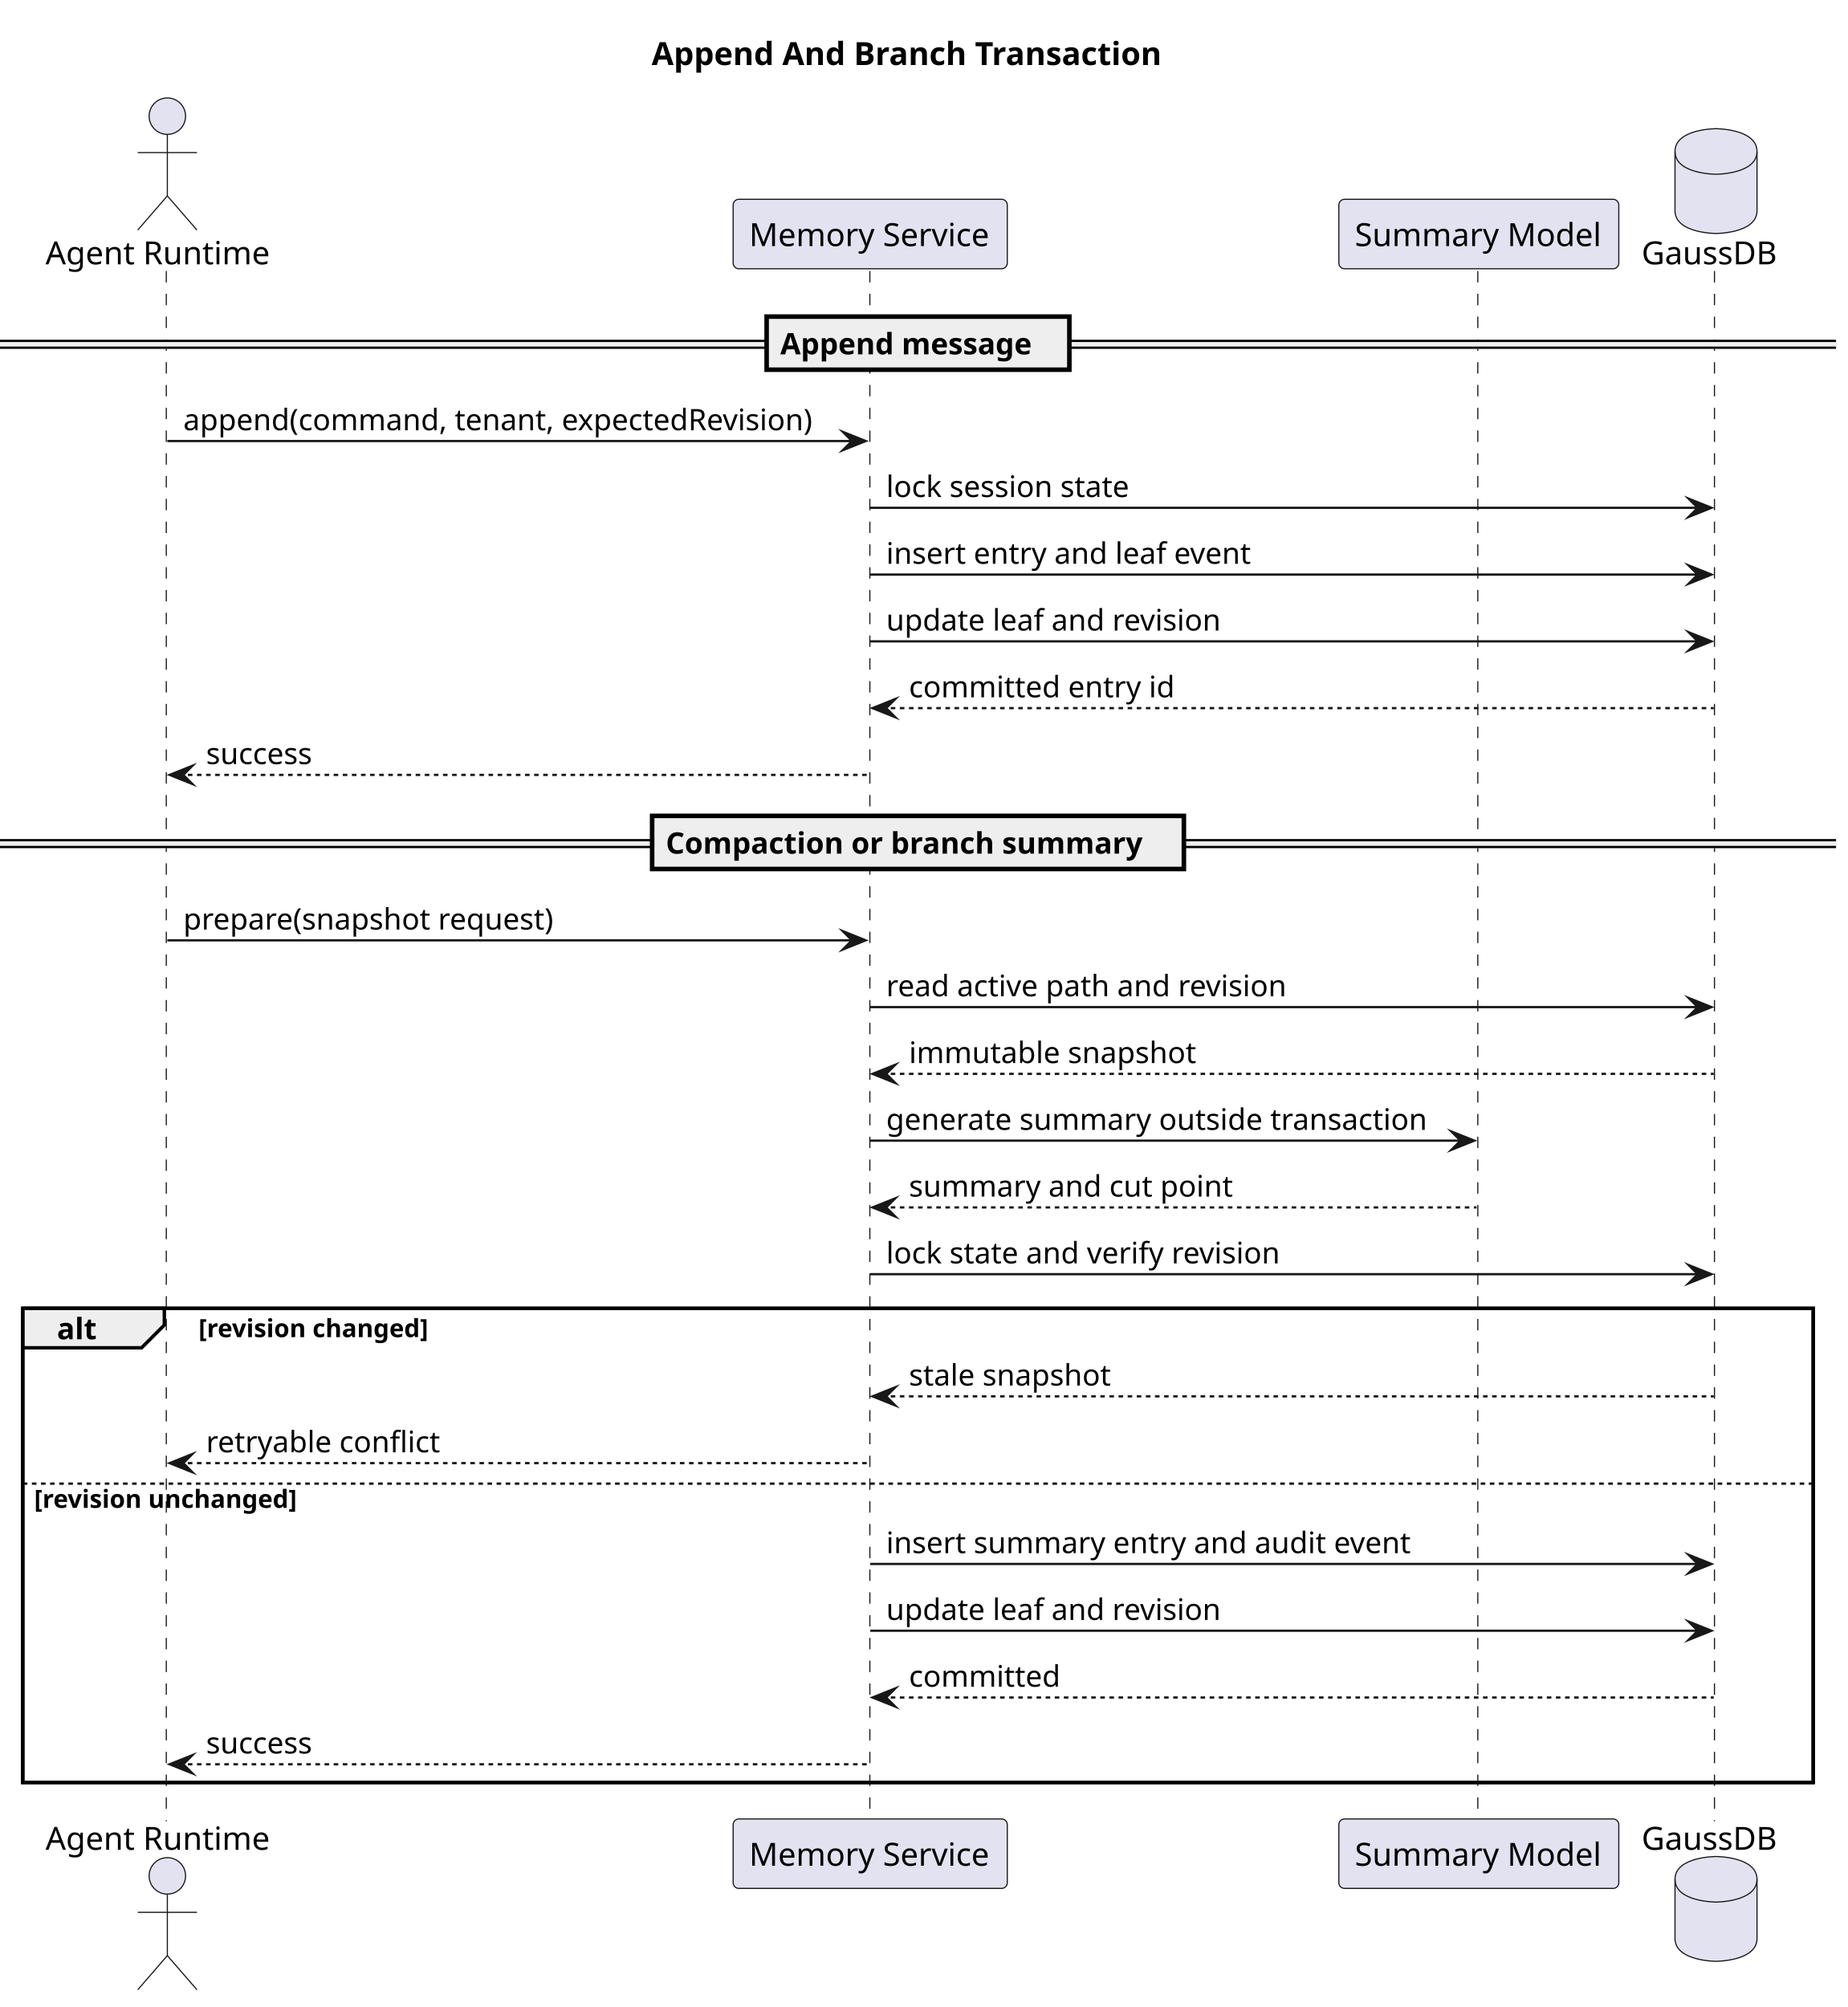
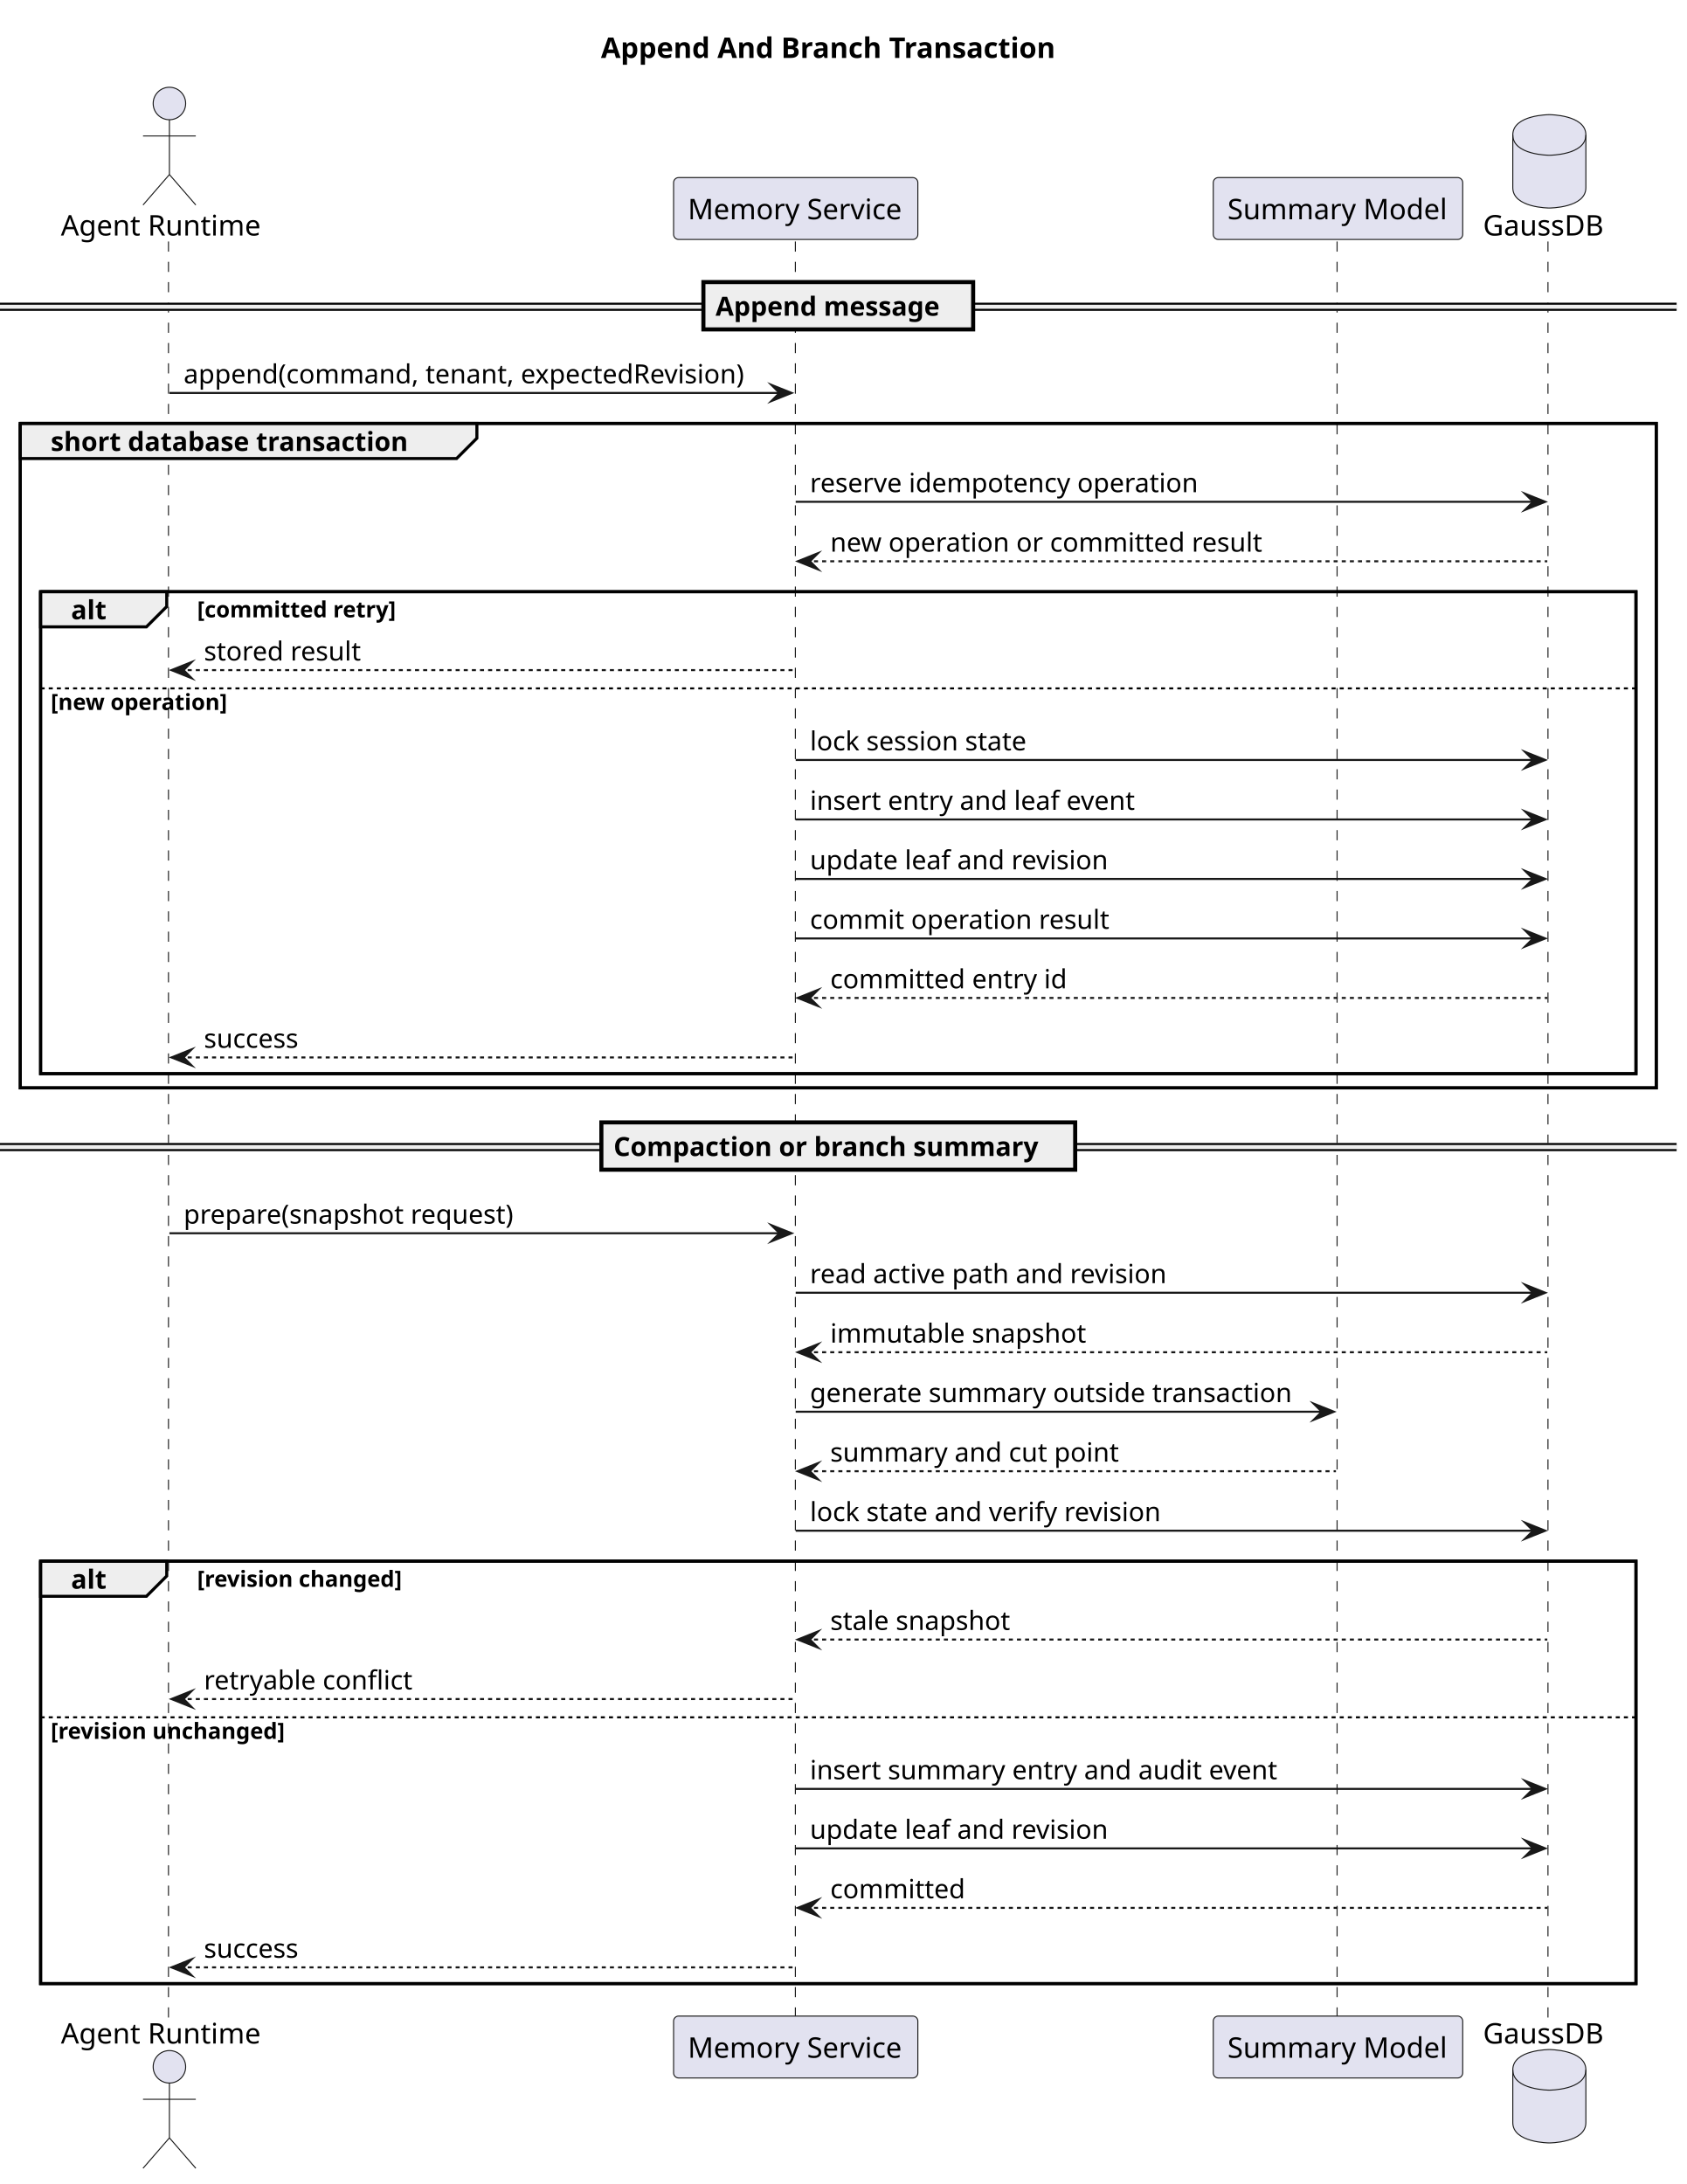
- <svg xmlns="http://www.w3.org/2000/svg" contentStyleType="text/css" data-diagram-type="SEQUENCE" height="881px" preserveAspectRatio="none" style="width:811px;height:881px;background:#FFFFFF;" version="1.1" viewBox="0 0 811 881" width="811px" zoomAndPan="magnify">
+ <svg xmlns="http://www.w3.org/2000/svg" contentStyleType="text/css" data-diagram-type="SEQUENCE" height="1076px" preserveAspectRatio="none" style="width:831px;height:1076px;background:#FFFFFF;" version="1.1" viewBox="0 0 831 1076" width="831px" zoomAndPan="magnify">
  <defs />
  <g>
    <g class="title" data-source-line="46">
-       <text fill="#000000" font-family="sans-serif" font-size="14" font-weight="700" lengthAdjust="spacing" textLength="232.818" x="286.069" y="28.535">Append And Branch Transaction</text>
-     </g>
-     <rect fill="none" height="208.129" style="stroke:#000000;stroke-width:1.5;" width="785.957" x="10" y="574.324" />
+       <text fill="#000000" font-family="sans-serif" font-size="14" font-weight="700" lengthAdjust="spacing" textLength="232.818" x="296.069" y="28.535">Append And Branch Transaction</text>
+     </g>
+     <rect fill="none" height="327.371" style="stroke:#000000;stroke-width:1.5;" width="805.957" x="10" y="208.598" />
+     <rect fill="none" height="237.44" style="stroke:#000000;stroke-width:1.5;" width="785.957" x="20" y="291.529" />
+     <rect fill="none" height="208.129" style="stroke:#000000;stroke-width:1.5;" width="785.957" x="20" y="769.143" />
    <g class="participant-lifeline" data-entity-uid="part1" data-qualified-name="runtime" data-source-line="55" id="part1-lifeline">
      <g>
-         <rect fill="#000000" fill-opacity="0" height="680.477" width="8" x="69.463" y="118.977" />
-         <line style="stroke:#181818;stroke-width:0.5;stroke-dasharray:5,5;" x1="73" x2="73" y1="118.977" y2="799.453" />
+         <rect fill="#000000" fill-opacity="0" height="875.295" width="8" x="79.463" y="118.977" />
+         <line style="stroke:#181818;stroke-width:0.5;stroke-dasharray:5,5;" x1="83" x2="83" y1="118.977" y2="994.271" />
      </g>
    </g>
    <g class="participant-lifeline" data-entity-uid="part2" data-qualified-name="memory" data-source-line="56" id="part2-lifeline">
      <g>
-         <rect fill="#000000" fill-opacity="0" height="680.477" width="8" x="378.009" y="118.977" />
-         <line style="stroke:#181818;stroke-width:0.5;stroke-dasharray:5,5;" x1="381.843" x2="381.843" y1="118.977" y2="799.453" />
+         <rect fill="#000000" fill-opacity="0" height="875.295" width="8" x="388.009" y="118.977" />
+         <line style="stroke:#181818;stroke-width:0.5;stroke-dasharray:5,5;" x1="391.843" x2="391.843" y1="118.977" y2="994.271" />
      </g>
    </g>
    <g class="participant-lifeline" data-entity-uid="part3" data-qualified-name="model" data-source-line="57" id="part3-lifeline">
      <g>
-         <rect fill="#000000" fill-opacity="0" height="680.477" width="8" x="645.163" y="118.977" />
-         <line style="stroke:#181818;stroke-width:0.5;stroke-dasharray:5,5;" x1="648.718" x2="648.718" y1="118.977" y2="799.453" />
+         <rect fill="#000000" fill-opacity="0" height="875.295" width="8" x="655.163" y="118.977" />
+         <line style="stroke:#181818;stroke-width:0.5;stroke-dasharray:5,5;" x1="658.718" x2="658.718" y1="118.977" y2="994.271" />
      </g>
    </g>
    <g class="participant-lifeline" data-entity-uid="part4" data-qualified-name="db" data-source-line="58" id="part4-lifeline">
      <g>
-         <rect fill="#000000" fill-opacity="0" height="680.477" width="8" x="749.282" y="118.977" />
-         <line style="stroke:#181818;stroke-width:0.5;stroke-dasharray:5,5;" x1="752.607" x2="752.607" y1="118.977" y2="799.453" />
+         <rect fill="#000000" fill-opacity="0" height="875.295" width="8" x="759.282" y="118.977" />
+         <line style="stroke:#181818;stroke-width:0.5;stroke-dasharray:5,5;" x1="762.607" x2="762.607" y1="118.977" y2="994.271" />
      </g>
    </g>
    <g class="participant participant-head" data-entity-uid="part1" data-qualified-name="runtime" data-source-line="55" id="part1-head">
-       <text fill="#000000" font-family="sans-serif" font-size="14" lengthAdjust="spacing" textLength="100.926" x="20" y="116.023">Agent Runtime</text>
-       <ellipse cx="73.463" cy="50.988" fill="#E2E2F0" rx="8" ry="8" style="stroke:#181818;stroke-width:0.5;" />
-       <path d="M73.463,58.988 L73.463,85.988 M60.463,66.988 L86.463,66.988 M73.463,85.988 L60.463,100.988 M73.463,85.988 L86.463,100.988" fill="none" style="stroke:#181818;stroke-width:0.5;" />
+       <text fill="#000000" font-family="sans-serif" font-size="14" lengthAdjust="spacing" textLength="100.926" x="30" y="116.023">Agent Runtime</text>
+       <ellipse cx="83.463" cy="50.988" fill="#E2E2F0" rx="8" ry="8" style="stroke:#181818;stroke-width:0.5;" />
+       <path d="M83.463,58.988 L83.463,85.988 M70.463,66.988 L96.463,66.988 M83.463,85.988 L70.463,100.988 M83.463,85.988 L96.463,100.988" fill="none" style="stroke:#181818;stroke-width:0.5;" />
    </g>
    <g class="participant participant-tail" data-entity-uid="part1" data-qualified-name="runtime" data-source-line="55" id="part1-tail">
-       <text fill="#000000" font-family="sans-serif" font-size="14" lengthAdjust="spacing" textLength="100.926" x="20" y="811.988">Agent Runtime</text>
-       <ellipse cx="73.463" cy="823.441" fill="#E2E2F0" rx="8" ry="8" style="stroke:#181818;stroke-width:0.5;" />
-       <path d="M73.463,831.441 L73.463,858.441 M60.463,839.441 L86.463,839.441 M73.463,858.441 L60.463,873.441 M73.463,858.441 L86.463,873.441" fill="none" style="stroke:#181818;stroke-width:0.5;" />
+       <text fill="#000000" font-family="sans-serif" font-size="14" lengthAdjust="spacing" textLength="100.926" x="30" y="1006.807">Agent Runtime</text>
+       <ellipse cx="83.463" cy="1018.26" fill="#E2E2F0" rx="8" ry="8" style="stroke:#181818;stroke-width:0.5;" />
+       <path d="M83.463,1026.26 L83.463,1053.26 M70.463,1034.26 L96.463,1034.26 M83.463,1053.26 L70.463,1068.26 M83.463,1053.26 L96.463,1068.26" fill="none" style="stroke:#181818;stroke-width:0.5;" />
    </g>
    <g class="participant participant-head" data-entity-uid="part2" data-qualified-name="memory" data-source-line="56" id="part2-head">
-       <rect fill="#E2E2F0" height="30.488" rx="2.5" ry="2.5" style="stroke:#181818;stroke-width:0.5;" width="120.333" x="321.843" y="87.488" />
-       <text fill="#000000" font-family="sans-serif" font-size="14" lengthAdjust="spacing" textLength="106.333" x="328.843" y="108.023">Memory Service</text>
+       <rect fill="#E2E2F0" height="30.488" rx="2.5" ry="2.5" style="stroke:#181818;stroke-width:0.5;" width="120.333" x="331.843" y="87.488" />
+       <text fill="#000000" font-family="sans-serif" font-size="14" lengthAdjust="spacing" textLength="106.333" x="338.843" y="108.023">Memory Service</text>
    </g>
    <g class="participant participant-tail" data-entity-uid="part2" data-qualified-name="memory" data-source-line="56" id="part2-tail">
-       <rect fill="#E2E2F0" height="30.488" rx="2.5" ry="2.5" style="stroke:#181818;stroke-width:0.5;" width="120.333" x="321.843" y="798.453" />
-       <text fill="#000000" font-family="sans-serif" font-size="14" lengthAdjust="spacing" textLength="106.333" x="328.843" y="818.988">Memory Service</text>
+       <rect fill="#E2E2F0" height="30.488" rx="2.5" ry="2.5" style="stroke:#181818;stroke-width:0.5;" width="120.333" x="331.843" y="993.271" />
+       <text fill="#000000" font-family="sans-serif" font-size="14" lengthAdjust="spacing" textLength="106.333" x="338.843" y="1013.807">Memory Service</text>
    </g>
    <g class="participant participant-head" data-entity-uid="part3" data-qualified-name="model" data-source-line="57" id="part3-head">
-       <rect fill="#E2E2F0" height="30.488" rx="2.5" ry="2.5" style="stroke:#181818;stroke-width:0.5;" width="122.89" x="587.718" y="87.488" />
-       <text fill="#000000" font-family="sans-serif" font-size="14" lengthAdjust="spacing" textLength="108.89" x="594.718" y="108.023">Summary Model</text>
+       <rect fill="#E2E2F0" height="30.488" rx="2.5" ry="2.5" style="stroke:#181818;stroke-width:0.5;" width="122.89" x="597.718" y="87.488" />
+       <text fill="#000000" font-family="sans-serif" font-size="14" lengthAdjust="spacing" textLength="108.89" x="604.718" y="108.023">Summary Model</text>
    </g>
    <g class="participant participant-tail" data-entity-uid="part3" data-qualified-name="model" data-source-line="57" id="part3-tail">
-       <rect fill="#E2E2F0" height="30.488" rx="2.5" ry="2.5" style="stroke:#181818;stroke-width:0.5;" width="122.89" x="587.718" y="798.453" />
-       <text fill="#000000" font-family="sans-serif" font-size="14" lengthAdjust="spacing" textLength="108.89" x="594.718" y="818.988">Summary Model</text>
+       <rect fill="#E2E2F0" height="30.488" rx="2.5" ry="2.5" style="stroke:#181818;stroke-width:0.5;" width="122.89" x="597.718" y="993.271" />
+       <text fill="#000000" font-family="sans-serif" font-size="14" lengthAdjust="spacing" textLength="108.89" x="604.718" y="1013.807">Summary Model</text>
    </g>
    <g class="participant participant-head" data-entity-uid="part4" data-qualified-name="db" data-source-line="58" id="part4-head">
-       <text fill="#000000" font-family="sans-serif" font-size="14" lengthAdjust="spacing" textLength="59.35" x="720.607" y="116.023">GaussDB</text>
-       <path d="M735.282,66.488 C735.282,56.488 753.282,56.488 753.282,56.488 C753.282,56.488 771.282,56.488 771.282,66.488 L771.282,92.488 C771.282,102.488 753.282,102.488 753.282,102.488 C753.282,102.488 735.282,102.488 735.282,92.488 L735.282,66.488" fill="#E2E2F0" style="stroke:#181818;stroke-width:0.5;" />
-       <path d="M735.282,66.488 C735.282,76.488 753.282,76.488 753.282,76.488 C753.282,76.488 771.282,76.488 771.282,66.488" fill="none" style="stroke:#181818;stroke-width:0.5;" />
+       <text fill="#000000" font-family="sans-serif" font-size="14" lengthAdjust="spacing" textLength="59.35" x="730.607" y="116.023">GaussDB</text>
+       <path d="M745.282,66.488 C745.282,56.488 763.282,56.488 763.282,56.488 C763.282,56.488 781.282,56.488 781.282,66.488 L781.282,92.488 C781.282,102.488 763.282,102.488 763.282,102.488 C763.282,102.488 745.282,102.488 745.282,92.488 L745.282,66.488" fill="#E2E2F0" style="stroke:#181818;stroke-width:0.5;" />
+       <path d="M745.282,66.488 C745.282,76.488 763.282,76.488 763.282,76.488 C763.282,76.488 781.282,76.488 781.282,66.488" fill="none" style="stroke:#181818;stroke-width:0.5;" />
    </g>
    <g class="participant participant-tail" data-entity-uid="part4" data-qualified-name="db" data-source-line="58" id="part4-tail">
-       <text fill="#000000" font-family="sans-serif" font-size="14" lengthAdjust="spacing" textLength="59.35" x="720.607" y="811.988">GaussDB</text>
-       <path d="M735.282,824.941 C735.282,814.941 753.282,814.941 753.282,814.941 C753.282,814.941 771.282,814.941 771.282,824.941 L771.282,850.941 C771.282,860.941 753.282,860.941 753.282,860.941 C753.282,860.941 735.282,860.941 735.282,850.941 L735.282,824.941" fill="#E2E2F0" style="stroke:#181818;stroke-width:0.5;" />
-       <path d="M735.282,824.941 C735.282,834.941 753.282,834.941 753.282,834.941 C753.282,834.941 771.282,834.941 771.282,824.941" fill="none" style="stroke:#181818;stroke-width:0.5;" />
-     </g>
-     <rect fill="#EEEEEE" height="3" style="stroke:#EEEEEE;stroke-width:1;" width="805.957" x="0" y="149.632" />
-     <line style="stroke:#000000;stroke-width:1;" x1="0" x2="805.957" y1="149.632" y2="149.632" />
-     <line style="stroke:#000000;stroke-width:1;" x1="0" x2="805.957" y1="152.632" y2="152.632" />
-     <rect fill="#EEEEEE" height="23.311" style="stroke:#000000;stroke-width:2;" width="132.898" x="336.529" y="138.977" />
-     <text fill="#000000" font-family="sans-serif" font-size="13" font-weight="700" lengthAdjust="spacing" textLength="114.613" x="342.529" y="155.545">Append message</text>
+       <text fill="#000000" font-family="sans-serif" font-size="14" lengthAdjust="spacing" textLength="59.35" x="730.607" y="1006.807">GaussDB</text>
+       <path d="M745.282,1019.76 C745.282,1009.76 763.282,1009.76 763.282,1009.76 C763.282,1009.76 781.282,1009.76 781.282,1019.76 L781.282,1045.76 C781.282,1055.76 763.282,1055.76 763.282,1055.76 C763.282,1055.76 745.282,1055.76 745.282,1045.76 L745.282,1019.76" fill="#E2E2F0" style="stroke:#181818;stroke-width:0.5;" />
+       <path d="M745.282,1019.76 C745.282,1029.76 763.282,1029.76 763.282,1029.76 C763.282,1029.76 781.282,1029.76 781.282,1019.76" fill="none" style="stroke:#181818;stroke-width:0.5;" />
+     </g>
+     <rect fill="#EEEEEE" height="3" style="stroke:#EEEEEE;stroke-width:1;" width="825.957" x="0" y="149.632" />
+     <line style="stroke:#000000;stroke-width:1;" x1="0" x2="825.957" y1="149.632" y2="149.632" />
+     <line style="stroke:#000000;stroke-width:1;" x1="0" x2="825.957" y1="152.632" y2="152.632" />
+     <rect fill="#EEEEEE" height="23.311" style="stroke:#000000;stroke-width:2;" width="132.898" x="346.529" y="138.977" />
+     <text fill="#000000" font-family="sans-serif" font-size="13" font-weight="700" lengthAdjust="spacing" textLength="114.613" x="352.529" y="155.545">Append message</text>
    <g class="message" data-entity-1="part1" data-entity-2="part2" data-source-line="61" id="msg1">
-       <polygon fill="#181818" points="370.009,189.598,380.009,193.598,370.009,197.598,374.009,193.598" style="stroke:#181818;stroke-width:1;stroke-linejoin:miter;stroke-miterlimit:10;" />
-       <line style="stroke:#181818;stroke-width:1;" x1="73.463" x2="376.009" y1="193.598" y2="193.598" />
-       <text fill="#000000" font-family="sans-serif" font-size="13" lengthAdjust="spacing" textLength="284.546" x="80.463" y="188.856">append(command, tenant, expectedRevision)</text>
-     </g>
-     <g class="message" data-entity-1="part2" data-entity-2="part4" data-source-line="62" id="msg2">
-       <polygon fill="#181818" points="741.282,218.908,751.282,222.908,741.282,226.908,745.282,222.908" style="stroke:#181818;stroke-width:1;stroke-linejoin:miter;stroke-miterlimit:10;" />
-       <line style="stroke:#181818;stroke-width:1;" x1="382.009" x2="747.282" y1="222.908" y2="222.908" />
-       <text fill="#000000" font-family="sans-serif" font-size="13" lengthAdjust="spacing" textLength="111.935" x="389.009" y="218.166">lock session state</text>
-     </g>
-     <g class="message" data-entity-1="part2" data-entity-2="part4" data-source-line="63" id="msg3">
-       <polygon fill="#181818" points="741.282,248.219,751.282,252.219,741.282,256.219,745.282,252.219" style="stroke:#181818;stroke-width:1;stroke-linejoin:miter;stroke-miterlimit:10;" />
-       <line style="stroke:#181818;stroke-width:1;" x1="382.009" x2="747.282" y1="252.219" y2="252.219" />
-       <text fill="#000000" font-family="sans-serif" font-size="13" lengthAdjust="spacing" textLength="165.147" x="389.009" y="247.477">insert entry and leaf event</text>
-     </g>
-     <g class="message" data-entity-1="part2" data-entity-2="part4" data-source-line="64" id="msg4">
-       <polygon fill="#181818" points="741.282,277.529,751.282,281.529,741.282,285.529,745.282,281.529" style="stroke:#181818;stroke-width:1;stroke-linejoin:miter;stroke-miterlimit:10;" />
-       <line style="stroke:#181818;stroke-width:1;" x1="382.009" x2="747.282" y1="281.529" y2="281.529" />
-       <text fill="#000000" font-family="sans-serif" font-size="13" lengthAdjust="spacing" textLength="151.931" x="389.009" y="276.787">update leaf and revision</text>
-     </g>
-     <g class="message" data-entity-1="part4" data-entity-2="part2" data-source-line="65" id="msg5">
-       <polygon fill="#181818" points="393.009,306.84,383.009,310.84,393.009,314.84,389.009,310.84" style="stroke:#181818;stroke-width:1;stroke-linejoin:miter;stroke-miterlimit:10;" />
-       <line style="stroke:#181818;stroke-width:1;stroke-dasharray:2,2;" x1="387.009" x2="752.282" y1="310.84" y2="310.84" />
-       <text fill="#000000" font-family="sans-serif" font-size="13" lengthAdjust="spacing" textLength="120.275" x="399.009" y="306.098">committed entry id</text>
-     </g>
-     <g class="message" data-entity-1="part2" data-entity-2="part1" data-source-line="66" id="msg6">
-       <polygon fill="#181818" points="84.463,336.15,74.463,340.15,84.463,344.15,80.463,340.15" style="stroke:#181818;stroke-width:1;stroke-linejoin:miter;stroke-miterlimit:10;" />
-       <line style="stroke:#181818;stroke-width:1;stroke-dasharray:2,2;" x1="78.463" x2="381.009" y1="340.15" y2="340.15" />
-       <text fill="#000000" font-family="sans-serif" font-size="13" lengthAdjust="spacing" textLength="48.509" x="90.463" y="335.408">success</text>
-     </g>
-     <rect fill="#EEEEEE" height="3" style="stroke:#EEEEEE;stroke-width:1;" width="805.957" x="0" y="368.806" />
-     <line style="stroke:#000000;stroke-width:1;" x1="0" x2="805.957" y1="368.806" y2="368.806" />
-     <line style="stroke:#000000;stroke-width:1;" x1="0" x2="805.957" y1="371.806" y2="371.806" />
-     <rect fill="#EEEEEE" height="23.311" style="stroke:#000000;stroke-width:2;" width="233.426" x="286.266" y="358.15" />
-     <text fill="#000000" font-family="sans-serif" font-size="13" font-weight="700" lengthAdjust="spacing" textLength="215.141" x="292.266" y="374.719">Compaction or branch summary</text>
-     <g class="message" data-entity-1="part1" data-entity-2="part2" data-source-line="69" id="msg7">
-       <polygon fill="#181818" points="370.009,408.772,380.009,412.772,370.009,416.772,374.009,412.772" style="stroke:#181818;stroke-width:1;stroke-linejoin:miter;stroke-miterlimit:10;" />
-       <line style="stroke:#181818;stroke-width:1;" x1="73.463" x2="376.009" y1="412.772" y2="412.772" />
-       <text fill="#000000" font-family="sans-serif" font-size="13" lengthAdjust="spacing" textLength="166.378" x="80.463" y="408.029">prepare(snapshot request)</text>
-     </g>
-     <g class="message" data-entity-1="part2" data-entity-2="part4" data-source-line="70" id="msg8">
-       <polygon fill="#181818" points="741.282,438.082,751.282,442.082,741.282,446.082,745.282,442.082" style="stroke:#181818;stroke-width:1;stroke-linejoin:miter;stroke-miterlimit:10;" />
-       <line style="stroke:#181818;stroke-width:1;" x1="382.009" x2="747.282" y1="442.082" y2="442.082" />
-       <text fill="#000000" font-family="sans-serif" font-size="13" lengthAdjust="spacing" textLength="182.013" x="389.009" y="437.34">read active path and revision</text>
-     </g>
-     <g class="message" data-entity-1="part4" data-entity-2="part2" data-source-line="71" id="msg9">
-       <polygon fill="#181818" points="393.009,467.393,383.009,471.393,393.009,475.393,389.009,471.393" style="stroke:#181818;stroke-width:1;stroke-linejoin:miter;stroke-miterlimit:10;" />
-       <line style="stroke:#181818;stroke-width:1;stroke-dasharray:2,2;" x1="387.009" x2="752.282" y1="471.393" y2="471.393" />
-       <text fill="#000000" font-family="sans-serif" font-size="13" lengthAdjust="spacing" textLength="129.035" x="399.009" y="466.65">immutable snapshot</text>
-     </g>
-     <g class="message" data-entity-1="part2" data-entity-2="part3" data-source-line="72" id="msg10">
-       <polygon fill="#181818" points="637.163,496.703,647.163,500.703,637.163,504.703,641.163,500.703" style="stroke:#181818;stroke-width:1;stroke-linejoin:miter;stroke-miterlimit:10;" />
-       <line style="stroke:#181818;stroke-width:1;" x1="382.009" x2="643.163" y1="500.703" y2="500.703" />
-       <text fill="#000000" font-family="sans-serif" font-size="13" lengthAdjust="spacing" textLength="243.153" x="389.009" y="495.961">generate summary outside transaction</text>
-     </g>
-     <g class="message" data-entity-1="part3" data-entity-2="part2" data-source-line="73" id="msg11">
-       <polygon fill="#181818" points="393.009,526.014,383.009,530.014,393.009,534.014,389.009,530.014" style="stroke:#181818;stroke-width:1;stroke-linejoin:miter;stroke-miterlimit:10;" />
-       <line style="stroke:#181818;stroke-width:1;stroke-dasharray:2,2;" x1="387.009" x2="648.163" y1="530.014" y2="530.014" />
-       <text fill="#000000" font-family="sans-serif" font-size="13" lengthAdjust="spacing" textLength="146.472" x="399.009" y="525.271">summary and cut point</text>
-     </g>
-     <g class="message" data-entity-1="part2" data-entity-2="part4" data-source-line="74" id="msg12">
-       <polygon fill="#181818" points="741.282,555.324,751.282,559.324,741.282,563.324,745.282,559.324" style="stroke:#181818;stroke-width:1;stroke-linejoin:miter;stroke-miterlimit:10;" />
-       <line style="stroke:#181818;stroke-width:1;" x1="382.009" x2="747.282" y1="559.324" y2="559.324" />
-       <text fill="#000000" font-family="sans-serif" font-size="13" lengthAdjust="spacing" textLength="180.762" x="389.009" y="554.582">lock state and verify revision</text>
-     </g>
-     <path d="M10,574.324 L72.139,574.324 L72.139,581.635 L62.139,591.635 L10,591.635 L10,574.324" fill="#EEEEEE" style="stroke:#000000;stroke-width:1.5;" />
-     <rect fill="none" height="208.129" style="stroke:#000000;stroke-width:1.5;" width="785.957" x="10" y="574.324" />
-     <text fill="#000000" font-family="sans-serif" font-size="13" font-weight="700" lengthAdjust="spacing" textLength="17.139" x="25" y="587.893">alt</text>
-     <text fill="#000000" font-family="sans-serif" font-size="11" font-weight="700" lengthAdjust="spacing" textLength="105.134" x="87.139" y="586.959">[revision changed]</text>
-     <g class="message" data-entity-1="part4" data-entity-2="part2" data-source-line="76" id="msg13">
-       <polygon fill="#181818" points="393.009,608.945,383.009,612.945,393.009,616.945,389.009,612.945" style="stroke:#181818;stroke-width:1;stroke-linejoin:miter;stroke-miterlimit:10;" />
-       <line style="stroke:#181818;stroke-width:1;stroke-dasharray:2,2;" x1="387.009" x2="752.282" y1="612.945" y2="612.945" />
-       <text fill="#000000" font-family="sans-serif" font-size="13" lengthAdjust="spacing" textLength="91.381" x="399.009" y="608.203">stale snapshot</text>
-     </g>
-     <g class="message" data-entity-1="part2" data-entity-2="part1" data-source-line="77" id="msg14">
-       <polygon fill="#181818" points="84.463,638.256,74.463,642.256,84.463,646.256,80.463,642.256" style="stroke:#181818;stroke-width:1;stroke-linejoin:miter;stroke-miterlimit:10;" />
-       <line style="stroke:#181818;stroke-width:1;stroke-dasharray:2,2;" x1="78.463" x2="381.009" y1="642.256" y2="642.256" />
-       <text fill="#000000" font-family="sans-serif" font-size="13" lengthAdjust="spacing" textLength="106.539" x="90.463" y="637.514">retryable conflict</text>
-     </g>
-     <line style="stroke:#000000;stroke-width:1;stroke-dasharray:2,2;" x1="10" x2="795.957" y1="651.256" y2="651.256" />
-     <text fill="#000000" font-family="sans-serif" font-size="11" font-weight="700" lengthAdjust="spacing" textLength="119.582" x="15" y="661.891">[revision unchanged]</text>
-     <g class="message" data-entity-1="part2" data-entity-2="part4" data-source-line="79" id="msg15">
-       <polygon fill="#181818" points="741.282,682.521,751.282,686.521,741.282,690.521,745.282,686.521" style="stroke:#181818;stroke-width:1;stroke-linejoin:miter;stroke-miterlimit:10;" />
-       <line style="stroke:#181818;stroke-width:1;" x1="382.009" x2="747.282" y1="686.521" y2="686.521" />
-       <text fill="#000000" font-family="sans-serif" font-size="13" lengthAdjust="spacing" textLength="236.609" x="389.009" y="681.779">insert summary entry and audit event</text>
-     </g>
-     <g class="message" data-entity-1="part2" data-entity-2="part4" data-source-line="80" id="msg16">
-       <polygon fill="#181818" points="741.282,711.832,751.282,715.832,741.282,719.832,745.282,715.832" style="stroke:#181818;stroke-width:1;stroke-linejoin:miter;stroke-miterlimit:10;" />
-       <line style="stroke:#181818;stroke-width:1;" x1="382.009" x2="747.282" y1="715.832" y2="715.832" />
-       <text fill="#000000" font-family="sans-serif" font-size="13" lengthAdjust="spacing" textLength="151.931" x="389.009" y="711.09">update leaf and revision</text>
-     </g>
-     <g class="message" data-entity-1="part4" data-entity-2="part2" data-source-line="81" id="msg17">
-       <polygon fill="#181818" points="393.009,741.143,383.009,745.143,393.009,749.143,389.009,745.143" style="stroke:#181818;stroke-width:1;stroke-linejoin:miter;stroke-miterlimit:10;" />
-       <line style="stroke:#181818;stroke-width:1;stroke-dasharray:2,2;" x1="387.009" x2="752.282" y1="745.143" y2="745.143" />
-       <text fill="#000000" font-family="sans-serif" font-size="13" lengthAdjust="spacing" textLength="67.825" x="399.009" y="740.4">committed</text>
-     </g>
-     <g class="message" data-entity-1="part2" data-entity-2="part1" data-source-line="82" id="msg18">
-       <polygon fill="#181818" points="84.463,770.453,74.463,774.453,84.463,778.453,80.463,774.453" style="stroke:#181818;stroke-width:1;stroke-linejoin:miter;stroke-miterlimit:10;" />
-       <line style="stroke:#181818;stroke-width:1;stroke-dasharray:2,2;" x1="78.463" x2="381.009" y1="774.453" y2="774.453" />
-       <text fill="#000000" font-family="sans-serif" font-size="13" lengthAdjust="spacing" textLength="48.509" x="90.463" y="769.711">success</text>
+       <polygon fill="#181818" points="380.009,189.598,390.009,193.598,380.009,197.598,384.009,193.598" style="stroke:#181818;stroke-width:1;stroke-linejoin:miter;stroke-miterlimit:10;" />
+       <line style="stroke:#181818;stroke-width:1;" x1="83.463" x2="386.009" y1="193.598" y2="193.598" />
+       <text fill="#000000" font-family="sans-serif" font-size="13" lengthAdjust="spacing" textLength="284.546" x="90.463" y="188.856">append(command, tenant, expectedRevision)</text>
+     </g>
+     <path d="M10,208.598 L234.937,208.598 L234.937,215.908 L224.937,225.908 L10,225.908 L10,208.598" fill="#EEEEEE" style="stroke:#000000;stroke-width:1.5;" />
+     <rect fill="none" height="327.371" style="stroke:#000000;stroke-width:1.5;" width="805.957" x="10" y="208.598" />
+     <text fill="#000000" font-family="sans-serif" font-size="13" font-weight="700" lengthAdjust="spacing" textLength="179.937" x="25" y="222.166">short database transaction</text>
+     <g class="message" data-entity-1="part2" data-entity-2="part4" data-source-line="63" id="msg2">
+       <polygon fill="#181818" points="751.282,243.219,761.282,247.219,751.282,251.219,755.282,247.219" style="stroke:#181818;stroke-width:1;stroke-linejoin:miter;stroke-miterlimit:10;" />
+       <line style="stroke:#181818;stroke-width:1;" x1="392.009" x2="757.282" y1="247.219" y2="247.219" />
+       <text fill="#000000" font-family="sans-serif" font-size="13" lengthAdjust="spacing" textLength="195.641" x="399.009" y="242.477">reserve idempotency operation</text>
+     </g>
+     <g class="message" data-entity-1="part4" data-entity-2="part2" data-source-line="64" id="msg3">
+       <polygon fill="#181818" points="403.009,272.529,393.009,276.529,403.009,280.529,399.009,276.529" style="stroke:#181818;stroke-width:1;stroke-linejoin:miter;stroke-miterlimit:10;" />
+       <line style="stroke:#181818;stroke-width:1;stroke-dasharray:2,2;" x1="397.009" x2="762.282" y1="276.529" y2="276.529" />
+       <text fill="#000000" font-family="sans-serif" font-size="13" lengthAdjust="spacing" textLength="219.369" x="409.009" y="271.787">new operation or committed result</text>
+     </g>
+     <path d="M20,291.529 L82.139,291.529 L82.139,298.84 L72.139,308.84 L20,308.84 L20,291.529" fill="#EEEEEE" style="stroke:#000000;stroke-width:1.5;" />
+     <rect fill="none" height="237.44" style="stroke:#000000;stroke-width:1.5;" width="785.957" x="20" y="291.529" />
+     <text fill="#000000" font-family="sans-serif" font-size="13" font-weight="700" lengthAdjust="spacing" textLength="17.139" x="35" y="305.098">alt</text>
+     <text fill="#000000" font-family="sans-serif" font-size="11" font-weight="700" lengthAdjust="spacing" textLength="99.537" x="97.139" y="304.164">[committed retry]</text>
+     <g class="message" data-entity-1="part2" data-entity-2="part1" data-source-line="66" id="msg4">
+       <polygon fill="#181818" points="94.463,326.15,84.463,330.15,94.463,334.15,90.463,330.15" style="stroke:#181818;stroke-width:1;stroke-linejoin:miter;stroke-miterlimit:10;" />
+       <line style="stroke:#181818;stroke-width:1;stroke-dasharray:2,2;" x1="88.463" x2="391.009" y1="330.15" y2="330.15" />
+       <text fill="#000000" font-family="sans-serif" font-size="13" lengthAdjust="spacing" textLength="80.209" x="100.463" y="325.408">stored result</text>
+     </g>
+     <line style="stroke:#000000;stroke-width:1;stroke-dasharray:2,2;" x1="20" x2="805.957" y1="339.15" y2="339.15" />
+     <text fill="#000000" font-family="sans-serif" font-size="11" font-weight="700" lengthAdjust="spacing" textLength="89.45" x="25" y="349.785">[new operation]</text>
+     <g class="message" data-entity-1="part2" data-entity-2="part4" data-source-line="68" id="msg5">
+       <polygon fill="#181818" points="751.282,370.416,761.282,374.416,751.282,378.416,755.282,374.416" style="stroke:#181818;stroke-width:1;stroke-linejoin:miter;stroke-miterlimit:10;" />
+       <line style="stroke:#181818;stroke-width:1;" x1="392.009" x2="757.282" y1="374.416" y2="374.416" />
+       <text fill="#000000" font-family="sans-serif" font-size="13" lengthAdjust="spacing" textLength="111.935" x="399.009" y="369.674">lock session state</text>
+     </g>
+     <g class="message" data-entity-1="part2" data-entity-2="part4" data-source-line="69" id="msg6">
+       <polygon fill="#181818" points="751.282,399.727,761.282,403.727,751.282,407.727,755.282,403.727" style="stroke:#181818;stroke-width:1;stroke-linejoin:miter;stroke-miterlimit:10;" />
+       <line style="stroke:#181818;stroke-width:1;" x1="392.009" x2="757.282" y1="403.727" y2="403.727" />
+       <text fill="#000000" font-family="sans-serif" font-size="13" lengthAdjust="spacing" textLength="165.147" x="399.009" y="398.984">insert entry and leaf event</text>
+     </g>
+     <g class="message" data-entity-1="part2" data-entity-2="part4" data-source-line="70" id="msg7">
+       <polygon fill="#181818" points="751.282,429.037,761.282,433.037,751.282,437.037,755.282,433.037" style="stroke:#181818;stroke-width:1;stroke-linejoin:miter;stroke-miterlimit:10;" />
+       <line style="stroke:#181818;stroke-width:1;" x1="392.009" x2="757.282" y1="433.037" y2="433.037" />
+       <text fill="#000000" font-family="sans-serif" font-size="13" lengthAdjust="spacing" textLength="151.931" x="399.009" y="428.295">update leaf and revision</text>
+     </g>
+     <g class="message" data-entity-1="part2" data-entity-2="part4" data-source-line="71" id="msg8">
+       <polygon fill="#181818" points="751.282,458.348,761.282,462.348,751.282,466.348,755.282,462.348" style="stroke:#181818;stroke-width:1;stroke-linejoin:miter;stroke-miterlimit:10;" />
+       <line style="stroke:#181818;stroke-width:1;" x1="392.009" x2="757.282" y1="462.348" y2="462.348" />
+       <text fill="#000000" font-family="sans-serif" font-size="13" lengthAdjust="spacing" textLength="152.223" x="399.009" y="457.606">commit operation result</text>
+     </g>
+     <g class="message" data-entity-1="part4" data-entity-2="part2" data-source-line="72" id="msg9">
+       <polygon fill="#181818" points="403.009,487.658,393.009,491.658,403.009,495.658,399.009,491.658" style="stroke:#181818;stroke-width:1;stroke-linejoin:miter;stroke-miterlimit:10;" />
+       <line style="stroke:#181818;stroke-width:1;stroke-dasharray:2,2;" x1="397.009" x2="762.282" y1="491.658" y2="491.658" />
+       <text fill="#000000" font-family="sans-serif" font-size="13" lengthAdjust="spacing" textLength="120.275" x="409.009" y="486.916">committed entry id</text>
+     </g>
+     <g class="message" data-entity-1="part2" data-entity-2="part1" data-source-line="73" id="msg10">
+       <polygon fill="#181818" points="94.463,516.969,84.463,520.969,94.463,524.969,90.463,520.969" style="stroke:#181818;stroke-width:1;stroke-linejoin:miter;stroke-miterlimit:10;" />
+       <line style="stroke:#181818;stroke-width:1;stroke-dasharray:2,2;" x1="88.463" x2="391.009" y1="520.969" y2="520.969" />
+       <text fill="#000000" font-family="sans-serif" font-size="13" lengthAdjust="spacing" textLength="48.509" x="100.463" y="516.227">success</text>
+     </g>
+     <rect fill="#EEEEEE" height="3" style="stroke:#EEEEEE;stroke-width:1;" width="825.957" x="0" y="563.624" />
+     <line style="stroke:#000000;stroke-width:1;" x1="0" x2="825.957" y1="563.624" y2="563.624" />
+     <line style="stroke:#000000;stroke-width:1;" x1="0" x2="825.957" y1="566.624" y2="566.624" />
+     <rect fill="#EEEEEE" height="23.311" style="stroke:#000000;stroke-width:2;" width="233.426" x="296.266" y="552.969" />
+     <text fill="#000000" font-family="sans-serif" font-size="13" font-weight="700" lengthAdjust="spacing" textLength="215.141" x="302.266" y="569.537">Compaction or branch summary</text>
+     <g class="message" data-entity-1="part1" data-entity-2="part2" data-source-line="78" id="msg11">
+       <polygon fill="#181818" points="380.009,603.59,390.009,607.59,380.009,611.59,384.009,607.59" style="stroke:#181818;stroke-width:1;stroke-linejoin:miter;stroke-miterlimit:10;" />
+       <line style="stroke:#181818;stroke-width:1;" x1="83.463" x2="386.009" y1="607.59" y2="607.59" />
+       <text fill="#000000" font-family="sans-serif" font-size="13" lengthAdjust="spacing" textLength="166.378" x="90.463" y="602.848">prepare(snapshot request)</text>
+     </g>
+     <g class="message" data-entity-1="part2" data-entity-2="part4" data-source-line="79" id="msg12">
+       <polygon fill="#181818" points="751.282,632.9,761.282,636.9,751.282,640.9,755.282,636.9" style="stroke:#181818;stroke-width:1;stroke-linejoin:miter;stroke-miterlimit:10;" />
+       <line style="stroke:#181818;stroke-width:1;" x1="392.009" x2="757.282" y1="636.9" y2="636.9" />
+       <text fill="#000000" font-family="sans-serif" font-size="13" lengthAdjust="spacing" textLength="182.013" x="399.009" y="632.158">read active path and revision</text>
+     </g>
+     <g class="message" data-entity-1="part4" data-entity-2="part2" data-source-line="80" id="msg13">
+       <polygon fill="#181818" points="403.009,662.211,393.009,666.211,403.009,670.211,399.009,666.211" style="stroke:#181818;stroke-width:1;stroke-linejoin:miter;stroke-miterlimit:10;" />
+       <line style="stroke:#181818;stroke-width:1;stroke-dasharray:2,2;" x1="397.009" x2="762.282" y1="666.211" y2="666.211" />
+       <text fill="#000000" font-family="sans-serif" font-size="13" lengthAdjust="spacing" textLength="129.035" x="409.009" y="661.469">immutable snapshot</text>
+     </g>
+     <g class="message" data-entity-1="part2" data-entity-2="part3" data-source-line="81" id="msg14">
+       <polygon fill="#181818" points="647.163,691.521,657.163,695.521,647.163,699.521,651.163,695.521" style="stroke:#181818;stroke-width:1;stroke-linejoin:miter;stroke-miterlimit:10;" />
+       <line style="stroke:#181818;stroke-width:1;" x1="392.009" x2="653.163" y1="695.521" y2="695.521" />
+       <text fill="#000000" font-family="sans-serif" font-size="13" lengthAdjust="spacing" textLength="243.153" x="399.009" y="690.779">generate summary outside transaction</text>
+     </g>
+     <g class="message" data-entity-1="part3" data-entity-2="part2" data-source-line="82" id="msg15">
+       <polygon fill="#181818" points="403.009,720.832,393.009,724.832,403.009,728.832,399.009,724.832" style="stroke:#181818;stroke-width:1;stroke-linejoin:miter;stroke-miterlimit:10;" />
+       <line style="stroke:#181818;stroke-width:1;stroke-dasharray:2,2;" x1="397.009" x2="658.163" y1="724.832" y2="724.832" />
+       <text fill="#000000" font-family="sans-serif" font-size="13" lengthAdjust="spacing" textLength="146.472" x="409.009" y="720.09">summary and cut point</text>
+     </g>
+     <g class="message" data-entity-1="part2" data-entity-2="part4" data-source-line="83" id="msg16">
+       <polygon fill="#181818" points="751.282,750.143,761.282,754.143,751.282,758.143,755.282,754.143" style="stroke:#181818;stroke-width:1;stroke-linejoin:miter;stroke-miterlimit:10;" />
+       <line style="stroke:#181818;stroke-width:1;" x1="392.009" x2="757.282" y1="754.143" y2="754.143" />
+       <text fill="#000000" font-family="sans-serif" font-size="13" lengthAdjust="spacing" textLength="180.762" x="399.009" y="749.4">lock state and verify revision</text>
+     </g>
+     <path d="M20,769.143 L82.139,769.143 L82.139,776.453 L72.139,786.453 L20,786.453 L20,769.143" fill="#EEEEEE" style="stroke:#000000;stroke-width:1.5;" />
+     <rect fill="none" height="208.129" style="stroke:#000000;stroke-width:1.5;" width="785.957" x="20" y="769.143" />
+     <text fill="#000000" font-family="sans-serif" font-size="13" font-weight="700" lengthAdjust="spacing" textLength="17.139" x="35" y="782.711">alt</text>
+     <text fill="#000000" font-family="sans-serif" font-size="11" font-weight="700" lengthAdjust="spacing" textLength="105.134" x="97.139" y="781.777">[revision changed]</text>
+     <g class="message" data-entity-1="part4" data-entity-2="part2" data-source-line="85" id="msg17">
+       <polygon fill="#181818" points="403.009,803.764,393.009,807.764,403.009,811.764,399.009,807.764" style="stroke:#181818;stroke-width:1;stroke-linejoin:miter;stroke-miterlimit:10;" />
+       <line style="stroke:#181818;stroke-width:1;stroke-dasharray:2,2;" x1="397.009" x2="762.282" y1="807.764" y2="807.764" />
+       <text fill="#000000" font-family="sans-serif" font-size="13" lengthAdjust="spacing" textLength="91.381" x="409.009" y="803.021">stale snapshot</text>
+     </g>
+     <g class="message" data-entity-1="part2" data-entity-2="part1" data-source-line="86" id="msg18">
+       <polygon fill="#181818" points="94.463,833.074,84.463,837.074,94.463,841.074,90.463,837.074" style="stroke:#181818;stroke-width:1;stroke-linejoin:miter;stroke-miterlimit:10;" />
+       <line style="stroke:#181818;stroke-width:1;stroke-dasharray:2,2;" x1="88.463" x2="391.009" y1="837.074" y2="837.074" />
+       <text fill="#000000" font-family="sans-serif" font-size="13" lengthAdjust="spacing" textLength="106.539" x="100.463" y="832.332">retryable conflict</text>
+     </g>
+     <line style="stroke:#000000;stroke-width:1;stroke-dasharray:2,2;" x1="20" x2="805.957" y1="846.074" y2="846.074" />
+     <text fill="#000000" font-family="sans-serif" font-size="11" font-weight="700" lengthAdjust="spacing" textLength="119.582" x="25" y="856.709">[revision unchanged]</text>
+     <g class="message" data-entity-1="part2" data-entity-2="part4" data-source-line="88" id="msg19">
+       <polygon fill="#181818" points="751.282,877.34,761.282,881.34,751.282,885.34,755.282,881.34" style="stroke:#181818;stroke-width:1;stroke-linejoin:miter;stroke-miterlimit:10;" />
+       <line style="stroke:#181818;stroke-width:1;" x1="392.009" x2="757.282" y1="881.34" y2="881.34" />
+       <text fill="#000000" font-family="sans-serif" font-size="13" lengthAdjust="spacing" textLength="236.609" x="399.009" y="876.598">insert summary entry and audit event</text>
+     </g>
+     <g class="message" data-entity-1="part2" data-entity-2="part4" data-source-line="89" id="msg20">
+       <polygon fill="#181818" points="751.282,906.65,761.282,910.65,751.282,914.65,755.282,910.65" style="stroke:#181818;stroke-width:1;stroke-linejoin:miter;stroke-miterlimit:10;" />
+       <line style="stroke:#181818;stroke-width:1;" x1="392.009" x2="757.282" y1="910.65" y2="910.65" />
+       <text fill="#000000" font-family="sans-serif" font-size="13" lengthAdjust="spacing" textLength="151.931" x="399.009" y="905.908">update leaf and revision</text>
+     </g>
+     <g class="message" data-entity-1="part4" data-entity-2="part2" data-source-line="90" id="msg21">
+       <polygon fill="#181818" points="403.009,935.961,393.009,939.961,403.009,943.961,399.009,939.961" style="stroke:#181818;stroke-width:1;stroke-linejoin:miter;stroke-miterlimit:10;" />
+       <line style="stroke:#181818;stroke-width:1;stroke-dasharray:2,2;" x1="397.009" x2="762.282" y1="939.961" y2="939.961" />
+       <text fill="#000000" font-family="sans-serif" font-size="13" lengthAdjust="spacing" textLength="67.825" x="409.009" y="935.219">committed</text>
+     </g>
+     <g class="message" data-entity-1="part2" data-entity-2="part1" data-source-line="91" id="msg22">
+       <polygon fill="#181818" points="94.463,965.271,84.463,969.271,94.463,973.271,90.463,969.271" style="stroke:#181818;stroke-width:1;stroke-linejoin:miter;stroke-miterlimit:10;" />
+       <line style="stroke:#181818;stroke-width:1;stroke-dasharray:2,2;" x1="88.463" x2="391.009" y1="969.271" y2="969.271" />
+       <text fill="#000000" font-family="sans-serif" font-size="13" lengthAdjust="spacing" textLength="48.509" x="100.463" y="964.529">success</text>
    </g>
  </g>
</svg>
